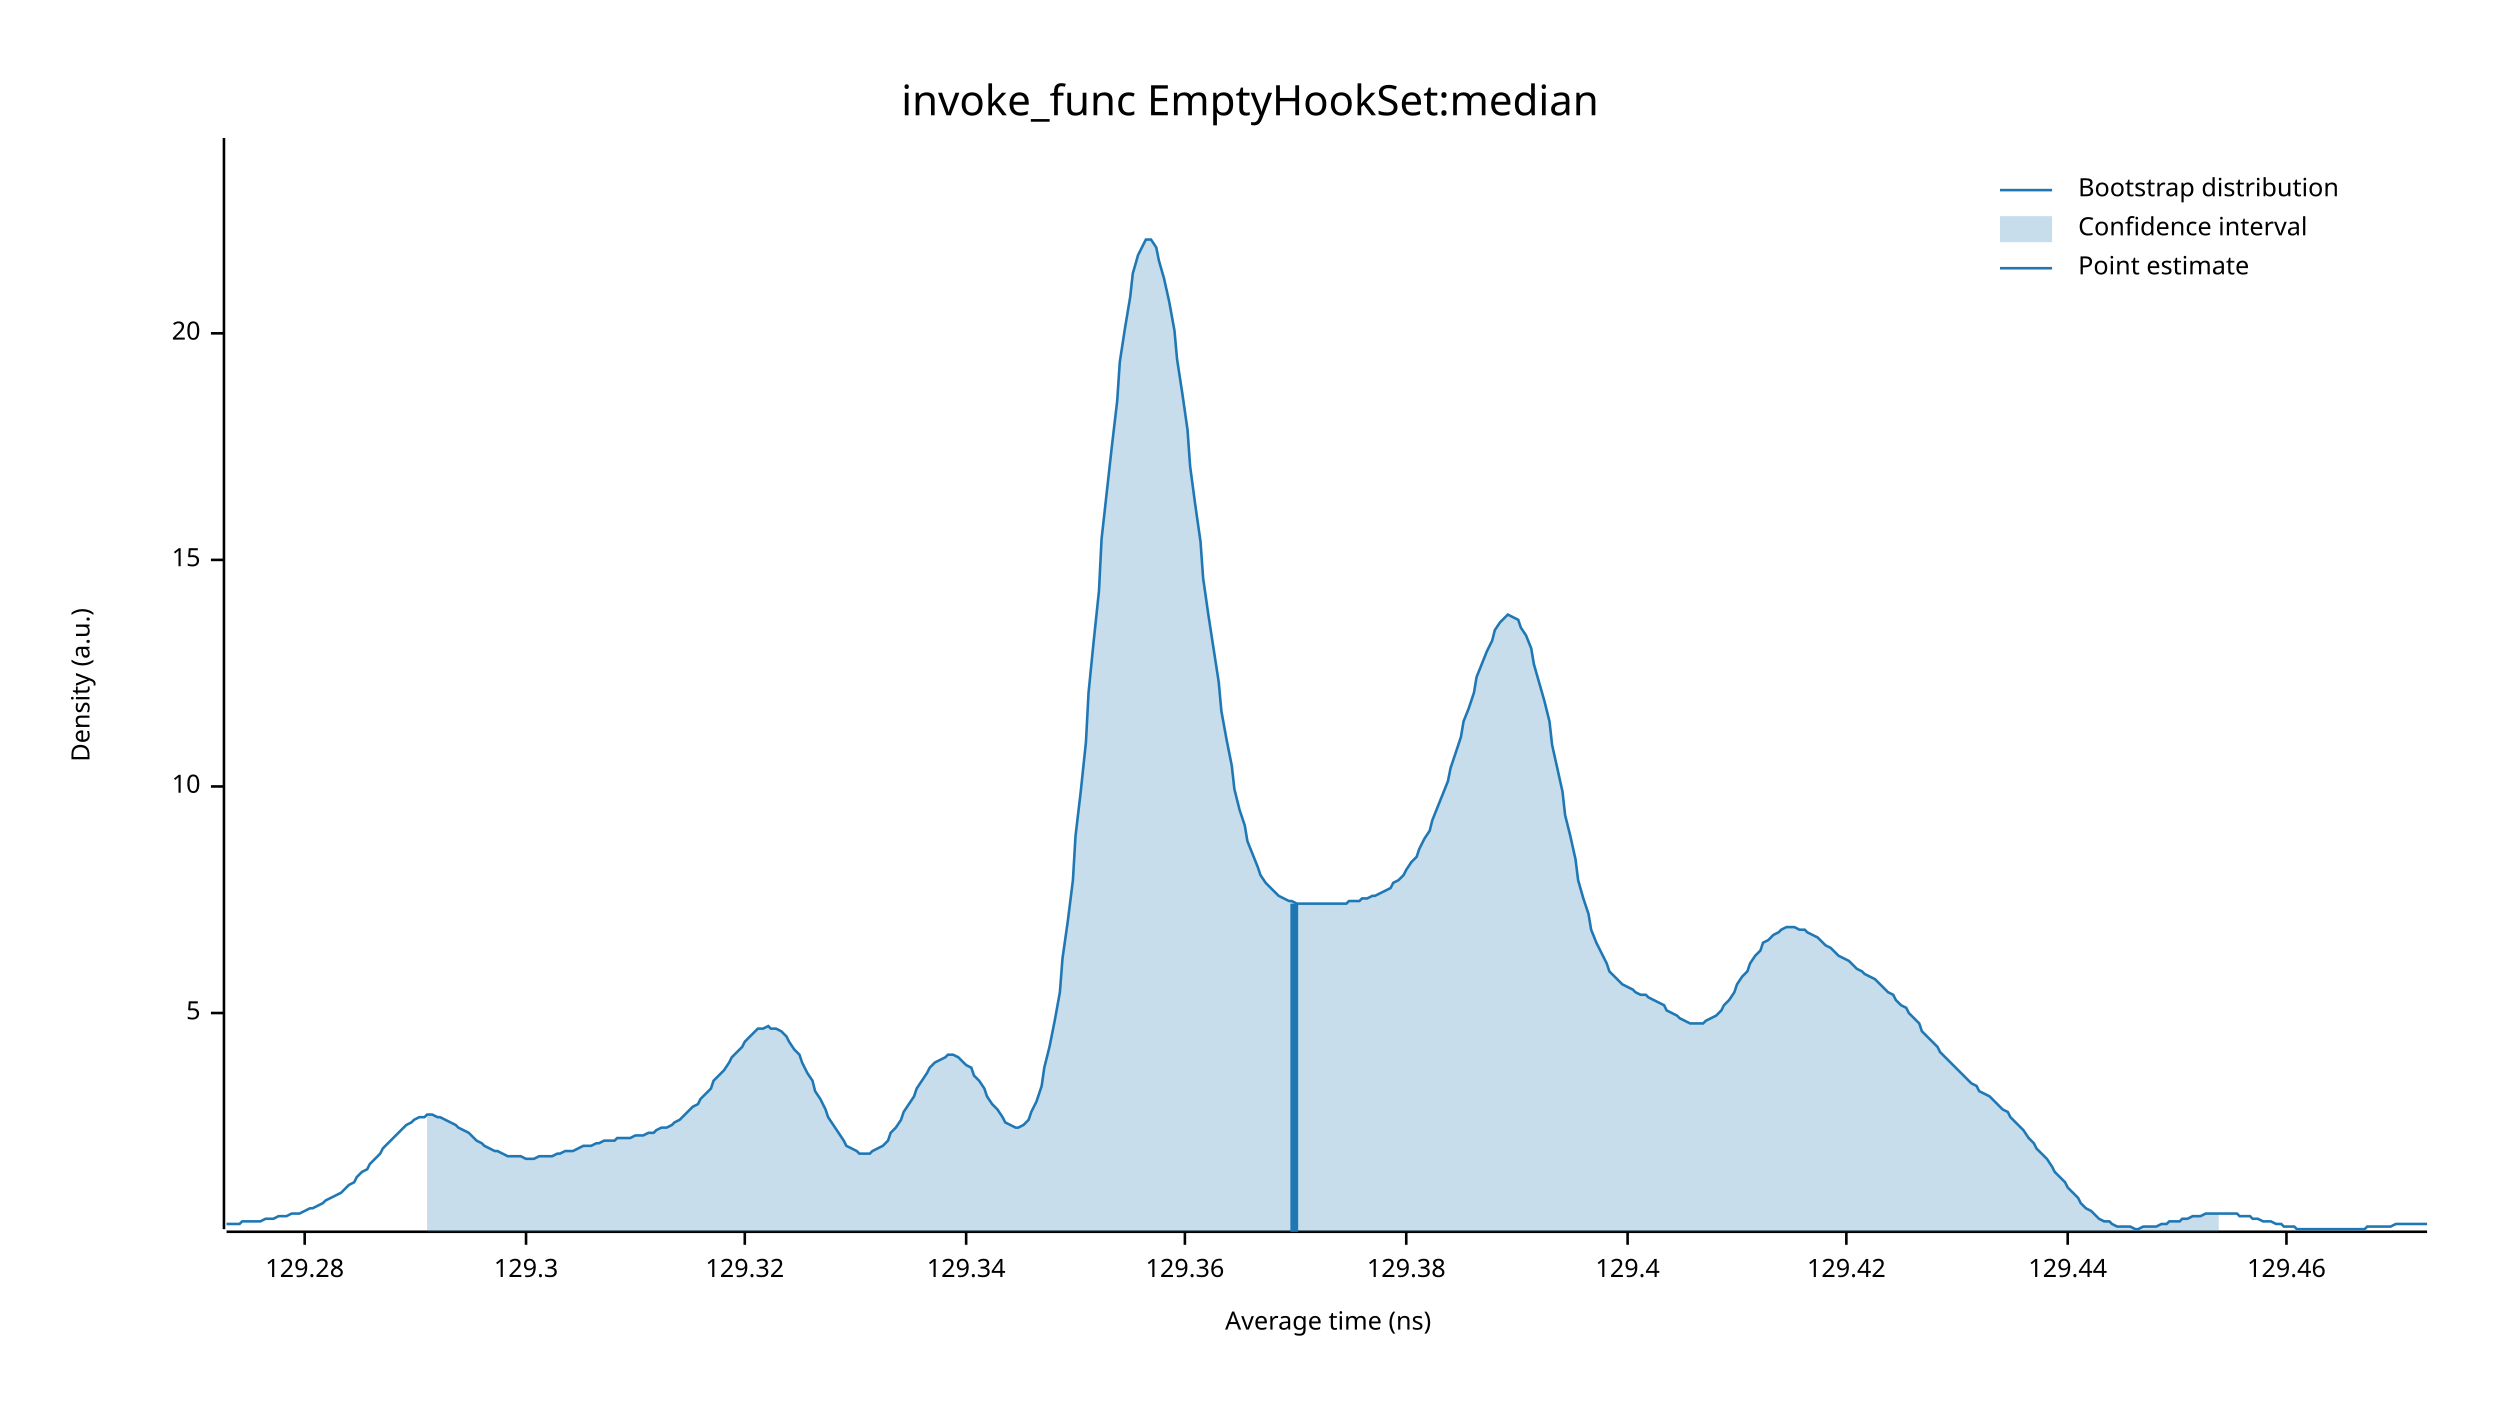
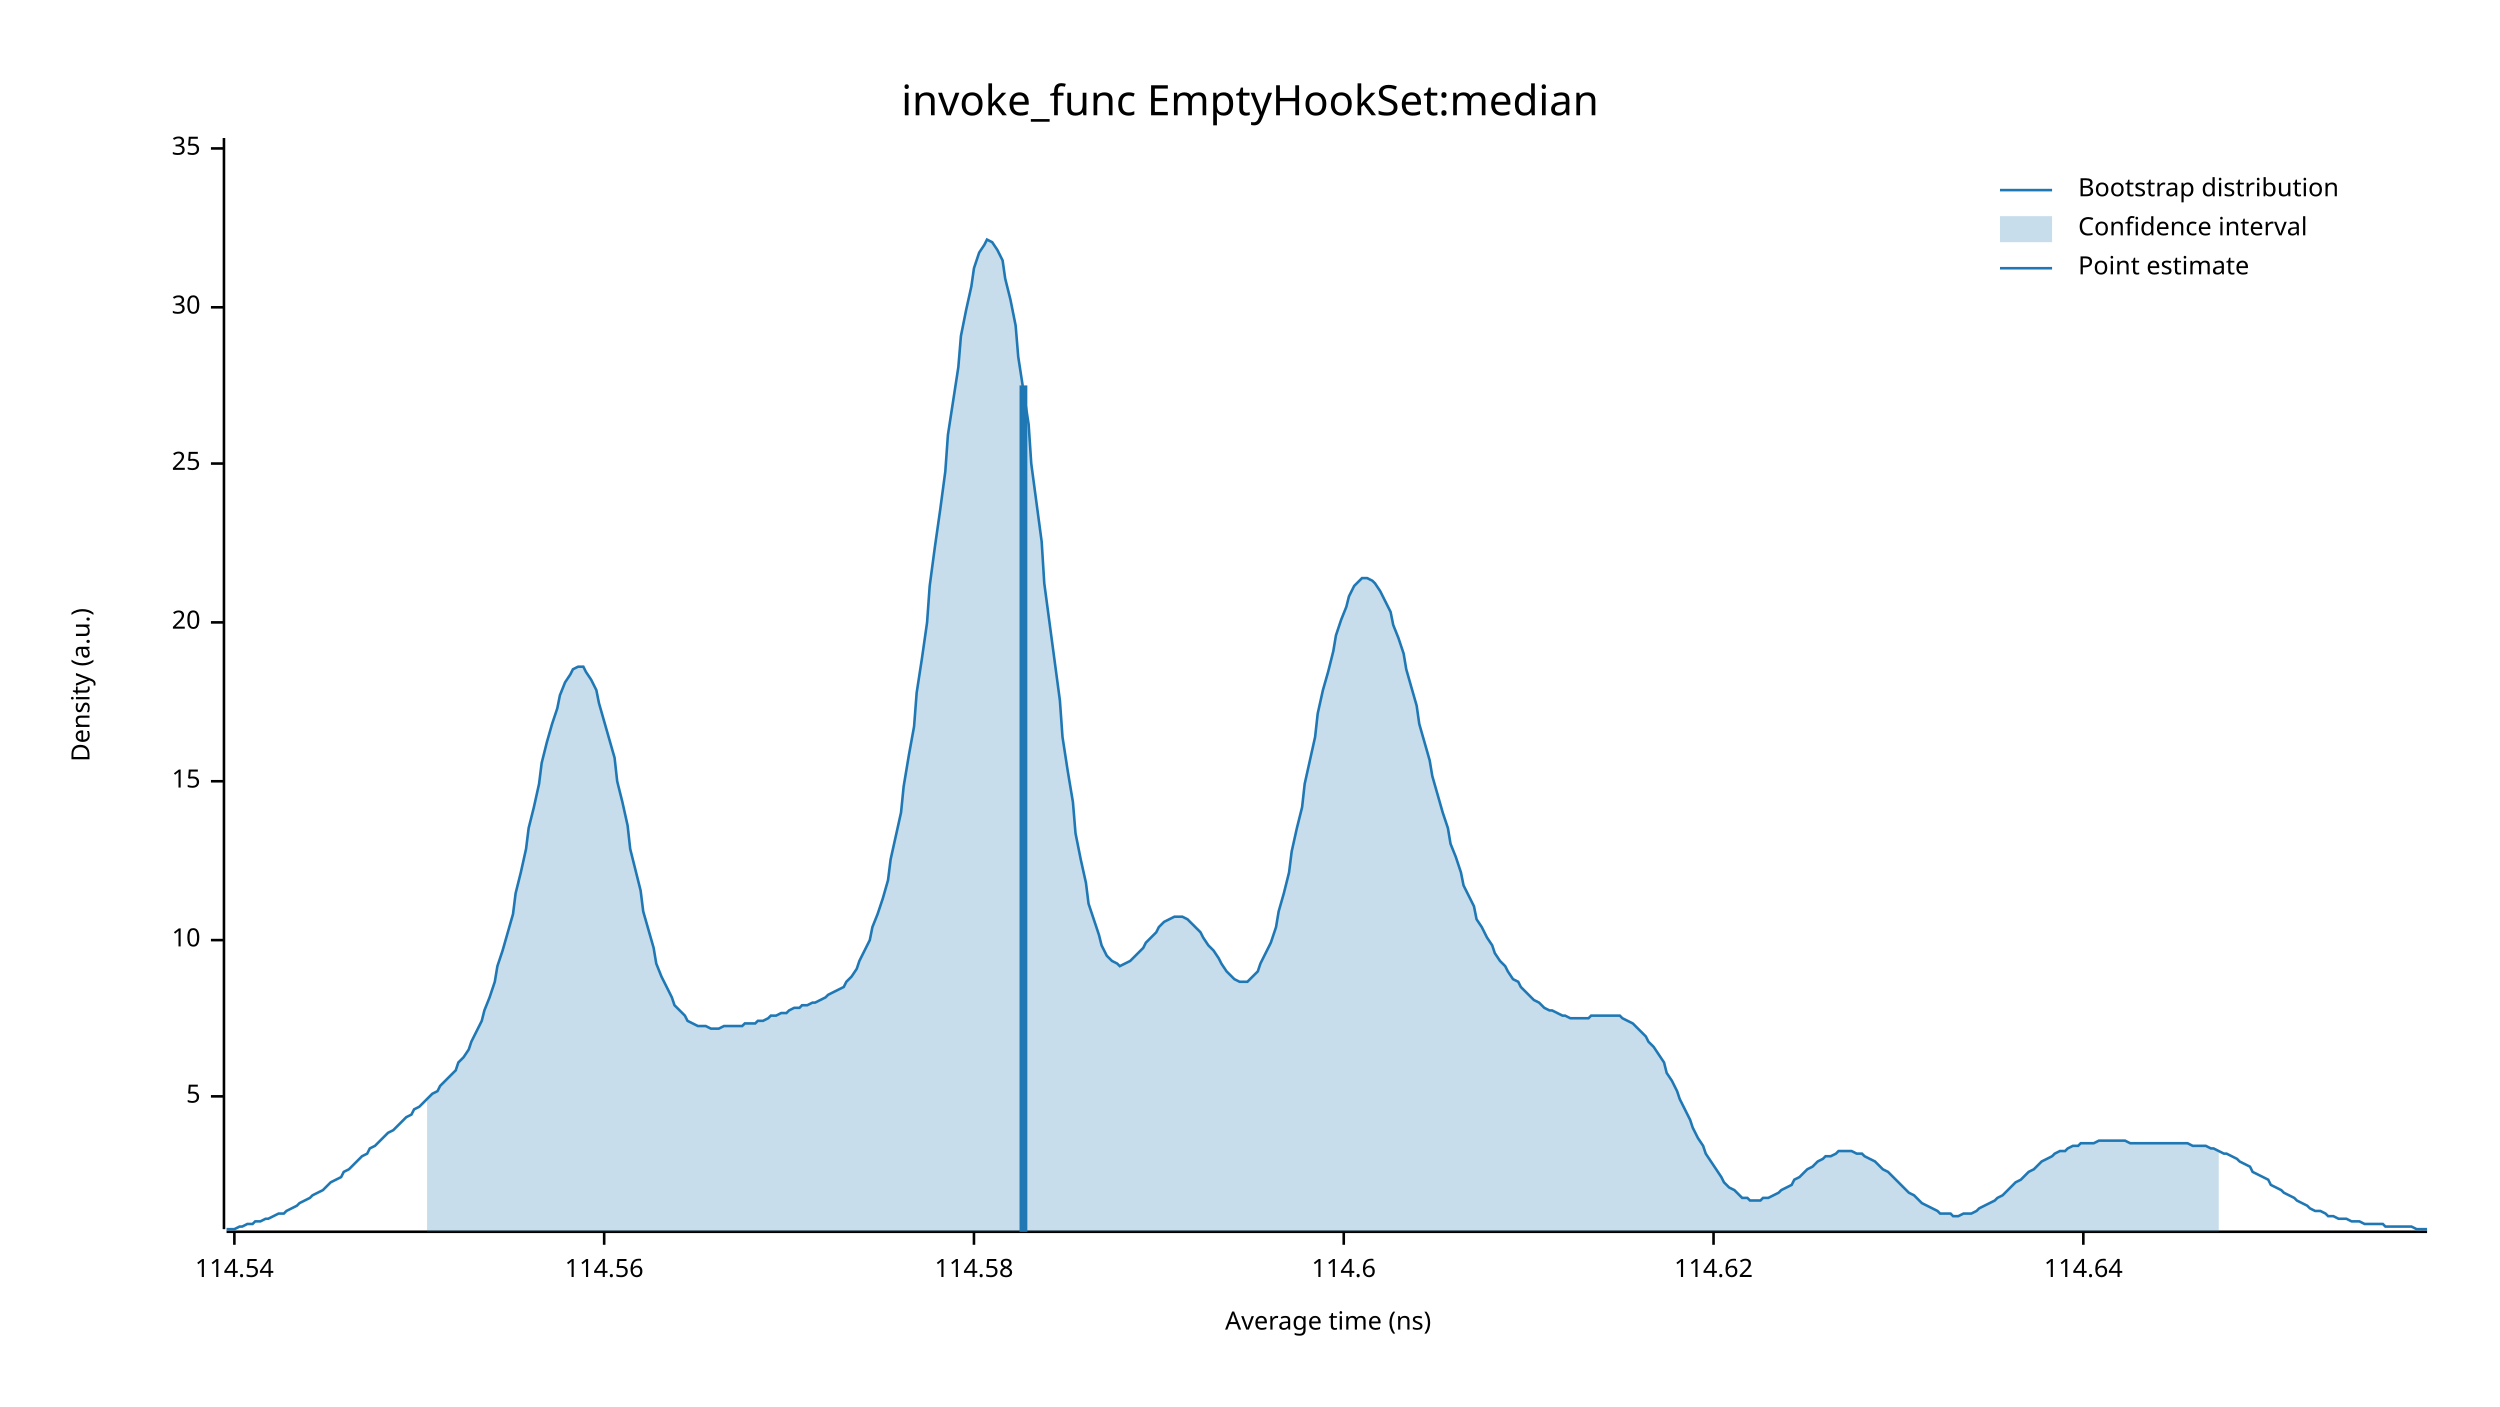
<svg xmlns="http://www.w3.org/2000/svg" width="960" height="540" viewBox="0 0 960 540">
  <text x="480" y="32" dy="0.76em" text-anchor="middle" font-family="sans-serif" font-size="16.129" opacity="1" fill="#000000">
invoke_func EmptyHookSet:median
</text>
  <text x="27" y="263" dy="0.76em" text-anchor="middle" font-family="sans-serif" font-size="9.677" opacity="1" fill="#000000" transform="rotate(270, 27, 263)">
Density (a.u.)
</text>
  <text x="510" y="513" dy="-0.5ex" text-anchor="middle" font-family="sans-serif" font-size="9.677" opacity="1" fill="#000000">
Average time (ns)
</text>
  <polyline fill="none" opacity="1" stroke="#000000" stroke-width="1" points="86,53 86,472 " />
-   <text x="77" y="389" dy="0.5ex" text-anchor="end" font-family="sans-serif" font-size="9.677" opacity="1" fill="#000000">
+   <text x="77" y="421" dy="0.5ex" text-anchor="end" font-family="sans-serif" font-size="9.677" opacity="1" fill="#000000">
5
</text>
-   <polyline fill="none" opacity="1" stroke="#000000" stroke-width="1" points="81,389 86,389 " />
-   <text x="77" y="302" dy="0.5ex" text-anchor="end" font-family="sans-serif" font-size="9.677" opacity="1" fill="#000000">
+   <polyline fill="none" opacity="1" stroke="#000000" stroke-width="1" points="81,421 86,421 " />
+   <text x="77" y="361" dy="0.5ex" text-anchor="end" font-family="sans-serif" font-size="9.677" opacity="1" fill="#000000">
10
</text>
-   <polyline fill="none" opacity="1" stroke="#000000" stroke-width="1" points="81,302 86,302 " />
-   <text x="77" y="215" dy="0.5ex" text-anchor="end" font-family="sans-serif" font-size="9.677" opacity="1" fill="#000000">
+   <polyline fill="none" opacity="1" stroke="#000000" stroke-width="1" points="81,361 86,361 " />
+   <text x="77" y="300" dy="0.5ex" text-anchor="end" font-family="sans-serif" font-size="9.677" opacity="1" fill="#000000">
15
</text>
-   <polyline fill="none" opacity="1" stroke="#000000" stroke-width="1" points="81,215 86,215 " />
-   <text x="77" y="128" dy="0.5ex" text-anchor="end" font-family="sans-serif" font-size="9.677" opacity="1" fill="#000000">
+   <polyline fill="none" opacity="1" stroke="#000000" stroke-width="1" points="81,300 86,300 " />
+   <text x="77" y="239" dy="0.5ex" text-anchor="end" font-family="sans-serif" font-size="9.677" opacity="1" fill="#000000">
20
</text>
-   <polyline fill="none" opacity="1" stroke="#000000" stroke-width="1" points="81,128 86,128 " />
+   <polyline fill="none" opacity="1" stroke="#000000" stroke-width="1" points="81,239 86,239 " />
+   <text x="77" y="178" dy="0.5ex" text-anchor="end" font-family="sans-serif" font-size="9.677" opacity="1" fill="#000000">
+ 25
+ </text>
+   <polyline fill="none" opacity="1" stroke="#000000" stroke-width="1" points="81,178 86,178 " />
+   <text x="77" y="118" dy="0.5ex" text-anchor="end" font-family="sans-serif" font-size="9.677" opacity="1" fill="#000000">
+ 30
+ </text>
+   <polyline fill="none" opacity="1" stroke="#000000" stroke-width="1" points="81,118 86,118 " />
+   <text x="77" y="57" dy="0.5ex" text-anchor="end" font-family="sans-serif" font-size="9.677" opacity="1" fill="#000000">
+ 35
+ </text>
+   <polyline fill="none" opacity="1" stroke="#000000" stroke-width="1" points="81,57 86,57 " />
  <polyline fill="none" opacity="1" stroke="#000000" stroke-width="1" points="87,473 932,473 " />
-   <text x="117" y="483" dy="0.76em" text-anchor="middle" font-family="sans-serif" font-size="9.677" opacity="1" fill="#000000">
- 129.28
+   <text x="90" y="483" dy="0.76em" text-anchor="middle" font-family="sans-serif" font-size="9.677" opacity="1" fill="#000000">
+ 114.54
</text>
-   <polyline fill="none" opacity="1" stroke="#000000" stroke-width="1" points="117,473 117,478 " />
-   <text x="202" y="483" dy="0.76em" text-anchor="middle" font-family="sans-serif" font-size="9.677" opacity="1" fill="#000000">
- 129.3
+   <polyline fill="none" opacity="1" stroke="#000000" stroke-width="1" points="90,473 90,478 " />
+   <text x="232" y="483" dy="0.76em" text-anchor="middle" font-family="sans-serif" font-size="9.677" opacity="1" fill="#000000">
+ 114.56
</text>
-   <polyline fill="none" opacity="1" stroke="#000000" stroke-width="1" points="202,473 202,478 " />
-   <text x="286" y="483" dy="0.76em" text-anchor="middle" font-family="sans-serif" font-size="9.677" opacity="1" fill="#000000">
- 129.32
+   <polyline fill="none" opacity="1" stroke="#000000" stroke-width="1" points="232,473 232,478 " />
+   <text x="374" y="483" dy="0.76em" text-anchor="middle" font-family="sans-serif" font-size="9.677" opacity="1" fill="#000000">
+ 114.58
</text>
-   <polyline fill="none" opacity="1" stroke="#000000" stroke-width="1" points="286,473 286,478 " />
-   <text x="371" y="483" dy="0.76em" text-anchor="middle" font-family="sans-serif" font-size="9.677" opacity="1" fill="#000000">
- 129.34
+   <polyline fill="none" opacity="1" stroke="#000000" stroke-width="1" points="374,473 374,478 " />
+   <text x="516" y="483" dy="0.76em" text-anchor="middle" font-family="sans-serif" font-size="9.677" opacity="1" fill="#000000">
+ 114.6
</text>
-   <polyline fill="none" opacity="1" stroke="#000000" stroke-width="1" points="371,473 371,478 " />
-   <text x="455" y="483" dy="0.76em" text-anchor="middle" font-family="sans-serif" font-size="9.677" opacity="1" fill="#000000">
- 129.36
+   <polyline fill="none" opacity="1" stroke="#000000" stroke-width="1" points="516,473 516,478 " />
+   <text x="658" y="483" dy="0.76em" text-anchor="middle" font-family="sans-serif" font-size="9.677" opacity="1" fill="#000000">
+ 114.62
</text>
-   <polyline fill="none" opacity="1" stroke="#000000" stroke-width="1" points="455,473 455,478 " />
-   <text x="540" y="483" dy="0.76em" text-anchor="middle" font-family="sans-serif" font-size="9.677" opacity="1" fill="#000000">
- 129.38
+   <polyline fill="none" opacity="1" stroke="#000000" stroke-width="1" points="658,473 658,478 " />
+   <text x="800" y="483" dy="0.76em" text-anchor="middle" font-family="sans-serif" font-size="9.677" opacity="1" fill="#000000">
+ 114.64
</text>
-   <polyline fill="none" opacity="1" stroke="#000000" stroke-width="1" points="540,473 540,478 " />
-   <text x="625" y="483" dy="0.76em" text-anchor="middle" font-family="sans-serif" font-size="9.677" opacity="1" fill="#000000">
- 129.4
- </text>
-   <polyline fill="none" opacity="1" stroke="#000000" stroke-width="1" points="625,473 625,478 " />
-   <text x="709" y="483" dy="0.76em" text-anchor="middle" font-family="sans-serif" font-size="9.677" opacity="1" fill="#000000">
- 129.42
- </text>
-   <polyline fill="none" opacity="1" stroke="#000000" stroke-width="1" points="709,473 709,478 " />
-   <text x="794" y="483" dy="0.76em" text-anchor="middle" font-family="sans-serif" font-size="9.677" opacity="1" fill="#000000">
- 129.44
- </text>
-   <polyline fill="none" opacity="1" stroke="#000000" stroke-width="1" points="794,473 794,478 " />
-   <text x="878" y="483" dy="0.76em" text-anchor="middle" font-family="sans-serif" font-size="9.677" opacity="1" fill="#000000">
- 129.46
- </text>
-   <polyline fill="none" opacity="1" stroke="#000000" stroke-width="1" points="878,473 878,478 " />
-   <polyline fill="none" opacity="1" stroke="#1F78B4" stroke-width="1" points="87,470 88,470 90,470 92,470 93,469 95,469 97,469 98,469 100,469 102,468 103,468 105,468 107,467 109,467 110,467 112,466 114,466 115,466 117,465 119,464 120,464 122,463 124,462 125,461 127,460 129,459 131,458 132,457 134,455 136,454 137,452 139,450 141,449 142,447 144,445 146,443 147,441 149,439 151,437 153,435 154,434 156,432 158,431 159,430 161,429 163,429 164,428 166,428 168,429 169,429 171,430 173,431 175,432 176,433 178,434 180,435 181,436 183,438 185,439 186,440 188,441 190,442 191,442 193,443 195,444 197,444 198,444 200,444 202,445 203,445 205,445 207,444 208,444 210,444 212,444 214,443 215,443 217,442 219,442 220,442 222,441 224,440 225,440 227,440 229,439 230,439 232,438 234,438 236,438 237,437 239,437 241,437 242,437 244,436 246,436 247,436 249,435 251,435 252,434 254,433 256,433 258,432 259,431 261,430 263,428 264,427 266,425 268,424 269,422 271,420 273,418 274,415 276,413 278,411 280,408 281,406 283,404 285,402 286,400 288,398 290,396 291,395 293,395 295,394 296,395 298,395 300,396 302,398 303,400 305,403 307,405 308,408 310,412 312,415 313,419 315,422 317,426 318,429 320,432 322,435 324,438 325,440 327,441 329,442 330,443 332,443 334,443 335,442 337,441 339,440 341,438 342,435 344,433 346,430 347,427 349,424 351,421 352,418 354,415 356,412 357,410 359,408 361,407 363,406 364,405 366,405 368,406 369,407 371,409 373,410 374,413 376,415 378,418 379,421 381,424 383,426 385,429 386,431 388,432 390,433 391,433 393,432 395,430 396,427 398,423 400,417 401,410 403,402 405,392 407,381 408,368 410,354 412,338 413,321 415,304 417,285 418,266 420,246 422,227 423,207 425,189 427,171 429,154 430,139 432,126 434,114 435,105 437,98 439,94 440,92 442,92 444,95 445,100 447,107 449,116 451,127 452,138 454,151 456,165 457,179 459,194 461,208 462,222 464,236 466,249 468,262 469,273 471,284 473,294 474,303 476,311 478,317 479,323 481,328 483,333 484,336 486,339 488,341 490,343 491,344 493,345 495,346 496,346 498,347 500,347 501,347 503,347 505,347 506,347 508,347 510,347 512,347 513,347 515,347 517,347 518,346 520,346 522,346 523,345 525,345 527,344 528,344 530,343 532,342 534,341 535,339 537,338 539,336 540,334 542,331 544,329 545,326 547,322 549,319 550,315 552,310 554,305 556,300 557,295 559,289 561,283 562,277 564,272 566,266 567,260 569,255 571,250 573,246 574,242 576,239 578,237 579,236 581,237 583,238 584,241 586,244 588,249 589,255 591,262 593,269 595,277 596,286 598,295 600,304 601,313 603,321 605,330 606,338 608,345 610,351 611,357 613,362 615,366 617,370 618,373 620,375 622,377 623,378 625,379 627,380 628,381 630,382 632,382 633,383 635,384 637,385 639,386 640,388 642,389 644,390 645,391 647,392 649,393 650,393 652,393 654,393 655,392 657,391 659,390 661,388 662,386 664,384 666,381 667,378 669,375 671,373 672,370 674,367 676,365 677,362 679,361 681,359 683,358 684,357 686,356 688,356 689,356 691,357 693,357 694,358 696,359 698,360 700,362 701,363 703,364 705,366 706,367 708,368 710,369 711,370 713,372 715,373 716,374 718,375 720,376 722,378 723,379 725,381 727,382 728,384 730,386 732,387 733,389 735,391 737,393 738,396 740,398 742,400 744,402 745,404 747,406 749,408 750,409 752,411 754,413 755,414 757,416 759,417 760,419 762,420 764,421 766,423 767,424 769,426 771,427 772,429 774,431 776,433 777,434 779,437 781,439 782,441 784,443 786,445 788,448 789,450 791,452 793,454 794,456 796,458 798,460 799,462 801,464 803,465 804,466 806,468 808,469 810,469 811,470 813,471 815,471 816,471 818,471 820,472 821,472 823,471 825,471 827,471 828,471 830,470 832,470 833,469 835,469 837,469 838,468 840,468 842,467 843,467 845,467 847,466 849,466 850,466 852,466 854,466 855,466 857,466 859,466 860,467 862,467 864,467 865,468 867,468 869,469 871,469 872,469 874,470 876,470 877,471 879,471 881,471 882,472 884,472 886,472 887,472 889,472 891,472 893,472 894,472 896,472 898,472 899,472 901,472 903,472 904,472 906,472 908,472 909,471 911,471 913,471 915,471 916,471 918,471 920,470 921,470 923,470 925,470 926,470 928,470 930,470 932,470 " />
-   <polygon opacity="0.25" fill="#1F78B4" points="164,428 166,428 168,429 169,429 171,430 173,431 175,432 176,433 178,434 180,435 181,436 183,438 185,439 186,440 188,441 190,442 191,442 193,443 195,444 197,444 198,444 200,444 202,445 203,445 205,445 207,444 208,444 210,444 212,444 214,443 215,443 217,442 219,442 220,442 222,441 224,440 225,440 227,440 229,439 230,439 232,438 234,438 236,438 237,437 239,437 241,437 242,437 244,436 246,436 247,436 249,435 251,435 252,434 254,433 256,433 258,432 259,431 261,430 263,428 264,427 266,425 268,424 269,422 271,420 273,418 274,415 276,413 278,411 280,408 281,406 283,404 285,402 286,400 288,398 290,396 291,395 293,395 295,394 296,395 298,395 300,396 302,398 303,400 305,403 307,405 308,408 310,412 312,415 313,419 315,422 317,426 318,429 320,432 322,435 324,438 325,440 327,441 329,442 330,443 332,443 334,443 335,442 337,441 339,440 341,438 342,435 344,433 346,430 347,427 349,424 351,421 352,418 354,415 356,412 357,410 359,408 361,407 363,406 364,405 366,405 368,406 369,407 371,409 373,410 374,413 376,415 378,418 379,421 381,424 383,426 385,429 386,431 388,432 390,433 391,433 393,432 395,430 396,427 398,423 400,417 401,410 403,402 405,392 407,381 408,368 410,354 412,338 413,321 415,304 417,285 418,266 420,246 422,227 423,207 425,189 427,171 429,154 430,139 432,126 434,114 435,105 437,98 439,94 440,92 442,92 444,95 445,100 447,107 449,116 451,127 452,138 454,151 456,165 457,179 459,194 461,208 462,222 464,236 466,249 468,262 469,273 471,284 473,294 474,303 476,311 478,317 479,323 481,328 483,333 484,336 486,339 488,341 490,343 491,344 493,345 495,346 496,346 498,347 500,347 501,347 503,347 505,347 506,347 508,347 510,347 512,347 513,347 515,347 517,347 518,346 520,346 522,346 523,345 525,345 527,344 528,344 530,343 532,342 534,341 535,339 537,338 539,336 540,334 542,331 544,329 545,326 547,322 549,319 550,315 552,310 554,305 556,300 557,295 559,289 561,283 562,277 564,272 566,266 567,260 569,255 571,250 573,246 574,242 576,239 578,237 579,236 581,237 583,238 584,241 586,244 588,249 589,255 591,262 593,269 595,277 596,286 598,295 600,304 601,313 603,321 605,330 606,338 608,345 610,351 611,357 613,362 615,366 617,370 618,373 620,375 622,377 623,378 625,379 627,380 628,381 630,382 632,382 633,383 635,384 637,385 639,386 640,388 642,389 644,390 645,391 647,392 649,393 650,393 652,393 654,393 655,392 657,391 659,390 661,388 662,386 664,384 666,381 667,378 669,375 671,373 672,370 674,367 676,365 677,362 679,361 681,359 683,358 684,357 686,356 688,356 689,356 691,357 693,357 694,358 696,359 698,360 700,362 701,363 703,364 705,366 706,367 708,368 710,369 711,370 713,372 715,373 716,374 718,375 720,376 722,378 723,379 725,381 727,382 728,384 730,386 732,387 733,389 735,391 737,393 738,396 740,398 742,400 744,402 745,404 747,406 749,408 750,409 752,411 754,413 755,414 757,416 759,417 760,419 762,420 764,421 766,423 767,424 769,426 771,427 772,429 774,431 776,433 777,434 779,437 781,439 782,441 784,443 786,445 788,448 789,450 791,452 793,454 794,456 796,458 798,460 799,462 801,464 803,465 804,466 806,468 808,469 810,469 811,470 813,471 815,471 816,471 818,471 820,472 821,472 823,471 825,471 827,471 828,471 830,470 832,470 833,469 835,469 837,469 838,468 840,468 842,467 843,467 845,467 847,466 849,466 850,466 852,466 852,473 164,473 " />
-   <polyline fill="none" opacity="1" stroke="#1F78B4" stroke-width="3" points="497,473 497,347 " />
+   <polyline fill="none" opacity="1" stroke="#000000" stroke-width="1" points="800,473 800,478 " />
+   <polyline fill="none" opacity="1" stroke="#1F78B4" stroke-width="1" points="87,472 88,472 90,472 92,471 93,471 95,470 97,470 98,469 100,469 102,468 103,468 105,467 107,466 109,466 110,465 112,464 114,463 115,462 117,461 119,460 120,459 122,458 124,457 125,456 127,454 129,453 131,452 132,450 134,449 136,447 137,446 139,444 141,443 142,441 144,440 146,438 147,437 149,435 151,434 153,432 154,431 156,429 158,428 159,426 161,425 163,423 164,422 166,420 168,419 169,417 171,415 173,413 175,411 176,408 178,406 180,403 181,400 183,396 185,392 186,388 188,383 190,377 191,371 193,365 195,358 197,351 198,343 200,335 202,326 203,318 205,310 207,301 208,293 210,285 212,278 214,272 215,267 217,262 219,259 220,257 222,256 224,256 225,258 227,261 229,265 230,270 232,277 234,284 236,291 237,300 239,308 241,317 242,326 244,334 246,342 247,350 249,357 251,364 252,370 254,375 256,379 258,383 259,386 261,388 263,390 264,392 266,393 268,394 269,394 271,394 273,395 274,395 276,395 278,394 280,394 281,394 283,394 285,394 286,393 288,393 290,393 291,392 293,392 295,391 296,390 298,390 300,389 302,389 303,388 305,387 307,387 308,386 310,386 312,385 313,385 315,384 317,383 318,382 320,381 322,380 324,379 325,377 327,375 329,372 330,369 332,365 334,361 335,356 337,351 339,345 341,338 342,330 344,321 346,312 347,302 349,290 351,279 352,266 354,253 356,239 357,225 359,210 361,196 363,181 364,167 366,154 368,141 369,129 371,119 373,110 374,103 376,97 378,94 379,92 381,93 383,96 385,100 386,107 388,115 390,125 391,137 393,150 395,163 396,178 398,193 400,208 401,224 403,239 405,254 407,269 408,283 410,296 412,308 413,320 415,330 417,339 418,347 420,353 422,359 423,363 425,367 427,369 429,370 430,371 432,370 434,369 435,368 437,366 439,364 440,362 442,360 444,358 445,356 447,354 449,353 451,352 452,352 454,352 456,353 457,354 459,356 461,358 462,360 464,363 466,365 468,368 469,370 471,373 473,375 474,376 476,377 478,377 479,377 481,375 483,373 484,370 486,366 488,362 490,356 491,350 493,343 495,335 496,327 498,318 500,310 501,301 503,292 505,283 506,274 508,265 510,258 512,250 513,244 515,238 517,233 518,229 520,225 522,223 523,222 525,222 527,223 528,224 530,227 532,231 534,235 535,240 537,245 539,251 540,257 542,264 544,271 545,278 547,285 549,292 550,298 552,305 554,312 556,318 557,324 559,329 561,335 562,340 564,344 566,348 567,353 569,356 571,360 573,363 574,366 576,369 578,371 579,373 581,376 583,377 584,379 586,381 588,383 589,384 591,385 593,387 595,388 596,388 598,389 600,390 601,390 603,391 605,391 606,391 608,391 610,391 611,390 613,390 615,390 617,390 618,390 620,390 622,390 623,391 625,392 627,393 628,394 630,396 632,398 633,400 635,402 637,405 639,408 640,412 642,415 644,419 645,422 647,426 649,430 650,433 652,437 654,440 655,443 657,446 659,449 661,452 662,454 664,456 666,457 667,458 669,460 671,460 672,461 674,461 676,461 677,460 679,460 681,459 683,458 684,457 686,456 688,455 689,453 691,452 693,450 694,449 696,448 698,446 700,445 701,444 703,444 705,443 706,442 708,442 710,442 711,442 713,443 715,443 716,444 718,445 720,446 722,448 723,449 725,450 727,452 728,453 730,455 732,457 733,458 735,459 737,461 738,462 740,463 742,464 744,465 745,466 747,466 749,466 750,467 752,467 754,466 755,466 757,466 759,465 760,464 762,463 764,462 766,461 767,460 769,459 771,457 772,456 774,454 776,453 777,452 779,450 781,449 782,448 784,446 786,445 788,444 789,443 791,442 793,442 794,441 796,440 798,440 799,439 801,439 803,439 804,439 806,438 808,438 810,438 811,438 813,438 815,438 816,438 818,439 820,439 821,439 823,439 825,439 827,439 828,439 830,439 832,439 833,439 835,439 837,439 838,439 840,439 842,440 843,440 845,440 847,440 849,441 850,441 852,442 854,443 855,443 857,444 859,445 860,446 862,447 864,448 865,450 867,451 869,452 871,453 872,455 874,456 876,457 877,458 879,459 881,460 882,461 884,462 886,463 887,464 889,465 891,465 893,466 894,467 896,467 898,468 899,468 901,468 903,469 904,469 906,469 908,470 909,470 911,470 913,470 915,470 916,471 918,471 920,471 921,471 923,471 925,471 926,471 928,472 930,472 932,472 " />
+   <polygon opacity="0.25" fill="#1F78B4" points="164,422 166,420 168,419 169,417 171,415 173,413 175,411 176,408 178,406 180,403 181,400 183,396 185,392 186,388 188,383 190,377 191,371 193,365 195,358 197,351 198,343 200,335 202,326 203,318 205,310 207,301 208,293 210,285 212,278 214,272 215,267 217,262 219,259 220,257 222,256 224,256 225,258 227,261 229,265 230,270 232,277 234,284 236,291 237,300 239,308 241,317 242,326 244,334 246,342 247,350 249,357 251,364 252,370 254,375 256,379 258,383 259,386 261,388 263,390 264,392 266,393 268,394 269,394 271,394 273,395 274,395 276,395 278,394 280,394 281,394 283,394 285,394 286,393 288,393 290,393 291,392 293,392 295,391 296,390 298,390 300,389 302,389 303,388 305,387 307,387 308,386 310,386 312,385 313,385 315,384 317,383 318,382 320,381 322,380 324,379 325,377 327,375 329,372 330,369 332,365 334,361 335,356 337,351 339,345 341,338 342,330 344,321 346,312 347,302 349,290 351,279 352,266 354,253 356,239 357,225 359,210 361,196 363,181 364,167 366,154 368,141 369,129 371,119 373,110 374,103 376,97 378,94 379,92 381,93 383,96 385,100 386,107 388,115 390,125 391,137 393,150 395,163 396,178 398,193 400,208 401,224 403,239 405,254 407,269 408,283 410,296 412,308 413,320 415,330 417,339 418,347 420,353 422,359 423,363 425,367 427,369 429,370 430,371 432,370 434,369 435,368 437,366 439,364 440,362 442,360 444,358 445,356 447,354 449,353 451,352 452,352 454,352 456,353 457,354 459,356 461,358 462,360 464,363 466,365 468,368 469,370 471,373 473,375 474,376 476,377 478,377 479,377 481,375 483,373 484,370 486,366 488,362 490,356 491,350 493,343 495,335 496,327 498,318 500,310 501,301 503,292 505,283 506,274 508,265 510,258 512,250 513,244 515,238 517,233 518,229 520,225 522,223 523,222 525,222 527,223 528,224 530,227 532,231 534,235 535,240 537,245 539,251 540,257 542,264 544,271 545,278 547,285 549,292 550,298 552,305 554,312 556,318 557,324 559,329 561,335 562,340 564,344 566,348 567,353 569,356 571,360 573,363 574,366 576,369 578,371 579,373 581,376 583,377 584,379 586,381 588,383 589,384 591,385 593,387 595,388 596,388 598,389 600,390 601,390 603,391 605,391 606,391 608,391 610,391 611,390 613,390 615,390 617,390 618,390 620,390 622,390 623,391 625,392 627,393 628,394 630,396 632,398 633,400 635,402 637,405 639,408 640,412 642,415 644,419 645,422 647,426 649,430 650,433 652,437 654,440 655,443 657,446 659,449 661,452 662,454 664,456 666,457 667,458 669,460 671,460 672,461 674,461 676,461 677,460 679,460 681,459 683,458 684,457 686,456 688,455 689,453 691,452 693,450 694,449 696,448 698,446 700,445 701,444 703,444 705,443 706,442 708,442 710,442 711,442 713,443 715,443 716,444 718,445 720,446 722,448 723,449 725,450 727,452 728,453 730,455 732,457 733,458 735,459 737,461 738,462 740,463 742,464 744,465 745,466 747,466 749,466 750,467 752,467 754,466 755,466 757,466 759,465 760,464 762,463 764,462 766,461 767,460 769,459 771,457 772,456 774,454 776,453 777,452 779,450 781,449 782,448 784,446 786,445 788,444 789,443 791,442 793,442 794,441 796,440 798,440 799,439 801,439 803,439 804,439 806,438 808,438 810,438 811,438 813,438 815,438 816,438 818,439 820,439 821,439 823,439 825,439 827,439 828,439 830,439 832,439 833,439 835,439 837,439 838,439 840,439 842,440 843,440 845,440 847,440 849,441 850,441 852,442 852,473 164,473 " />
+   <polyline fill="none" opacity="1" stroke="#1F78B4" stroke-width="3" points="393,473 393,148 " />
  <text x="798" y="68" dy="0.76em" text-anchor="start" font-family="sans-serif" font-size="9.677" opacity="1" fill="#000000">
Bootstrap distribution
</text>
  <text x="798" y="83" dy="0.76em" text-anchor="start" font-family="sans-serif" font-size="9.677" opacity="1" fill="#000000">
Confidence interval
</text>
  <text x="798" y="98" dy="0.76em" text-anchor="start" font-family="sans-serif" font-size="9.677" opacity="1" fill="#000000">
Point estimate
</text>
  <polyline fill="none" opacity="1" stroke="#1F78B4" stroke-width="1" points="768,73 788,73 " />
  <rect x="768" y="83" width="20" height="10" opacity="0.25" fill="#1F78B4" stroke="none" />
  <polyline fill="none" opacity="1" stroke="#1F78B4" stroke-width="1" points="768,103 788,103 " />
</svg>
